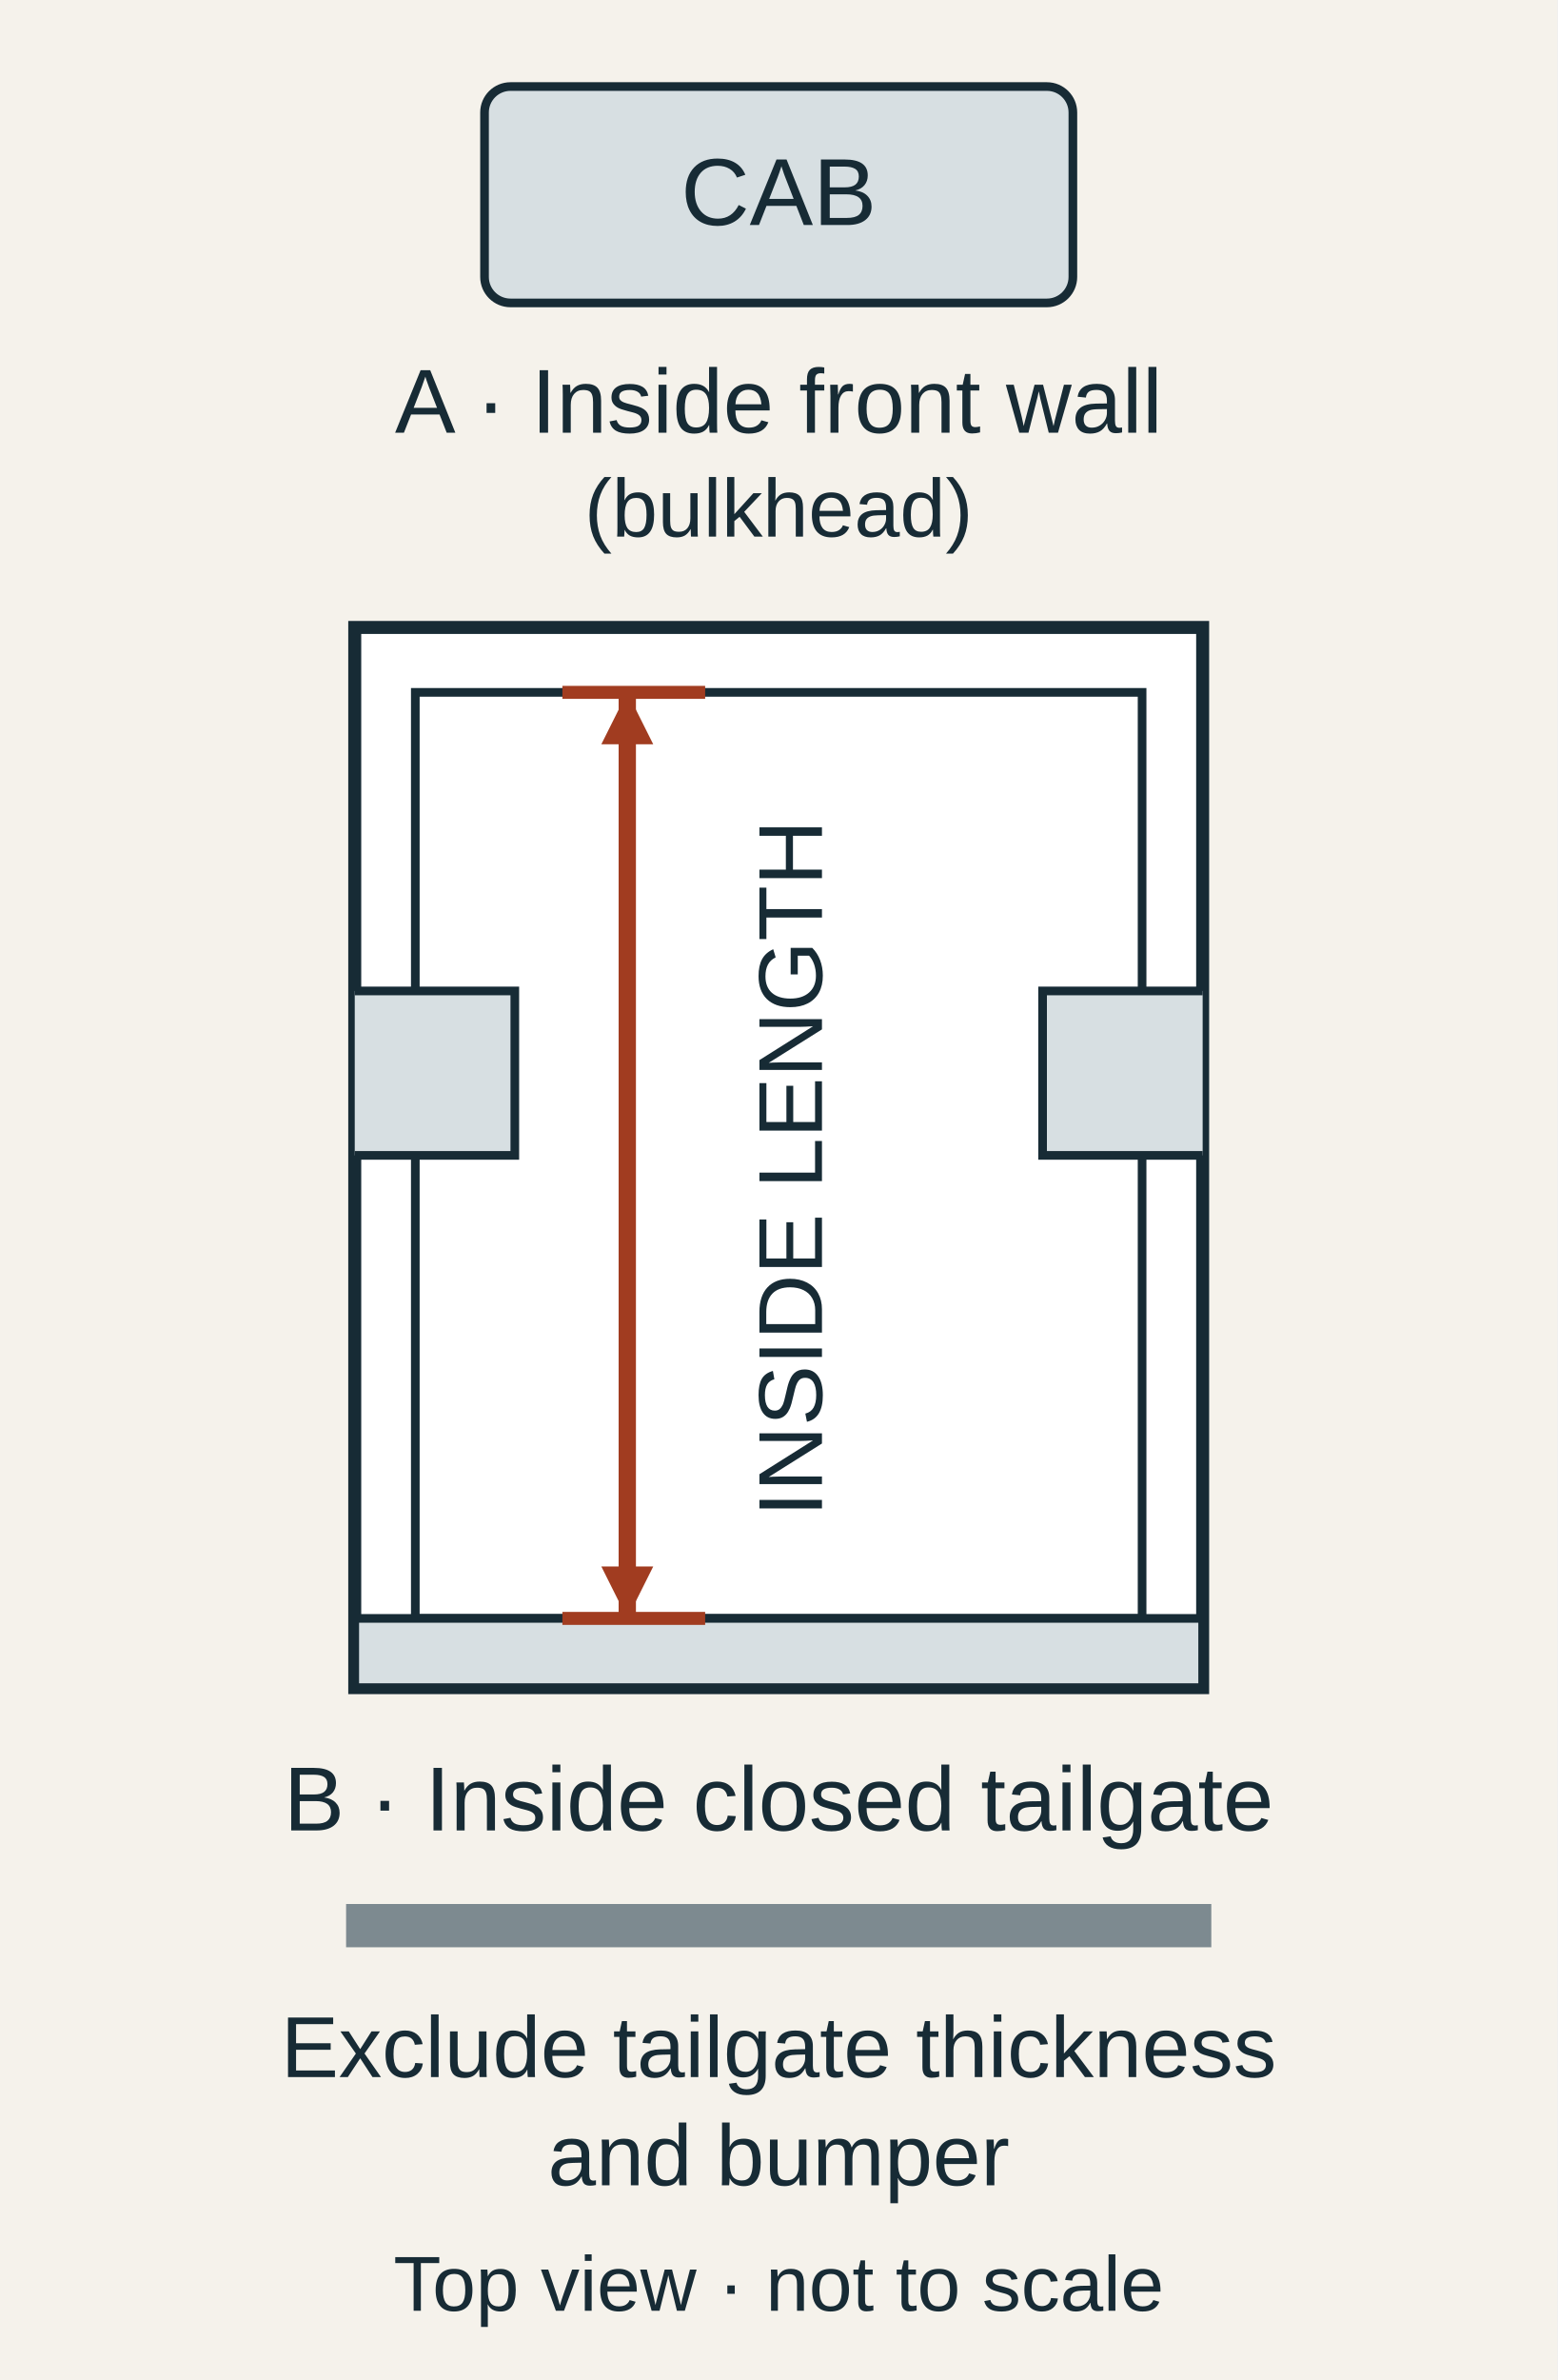
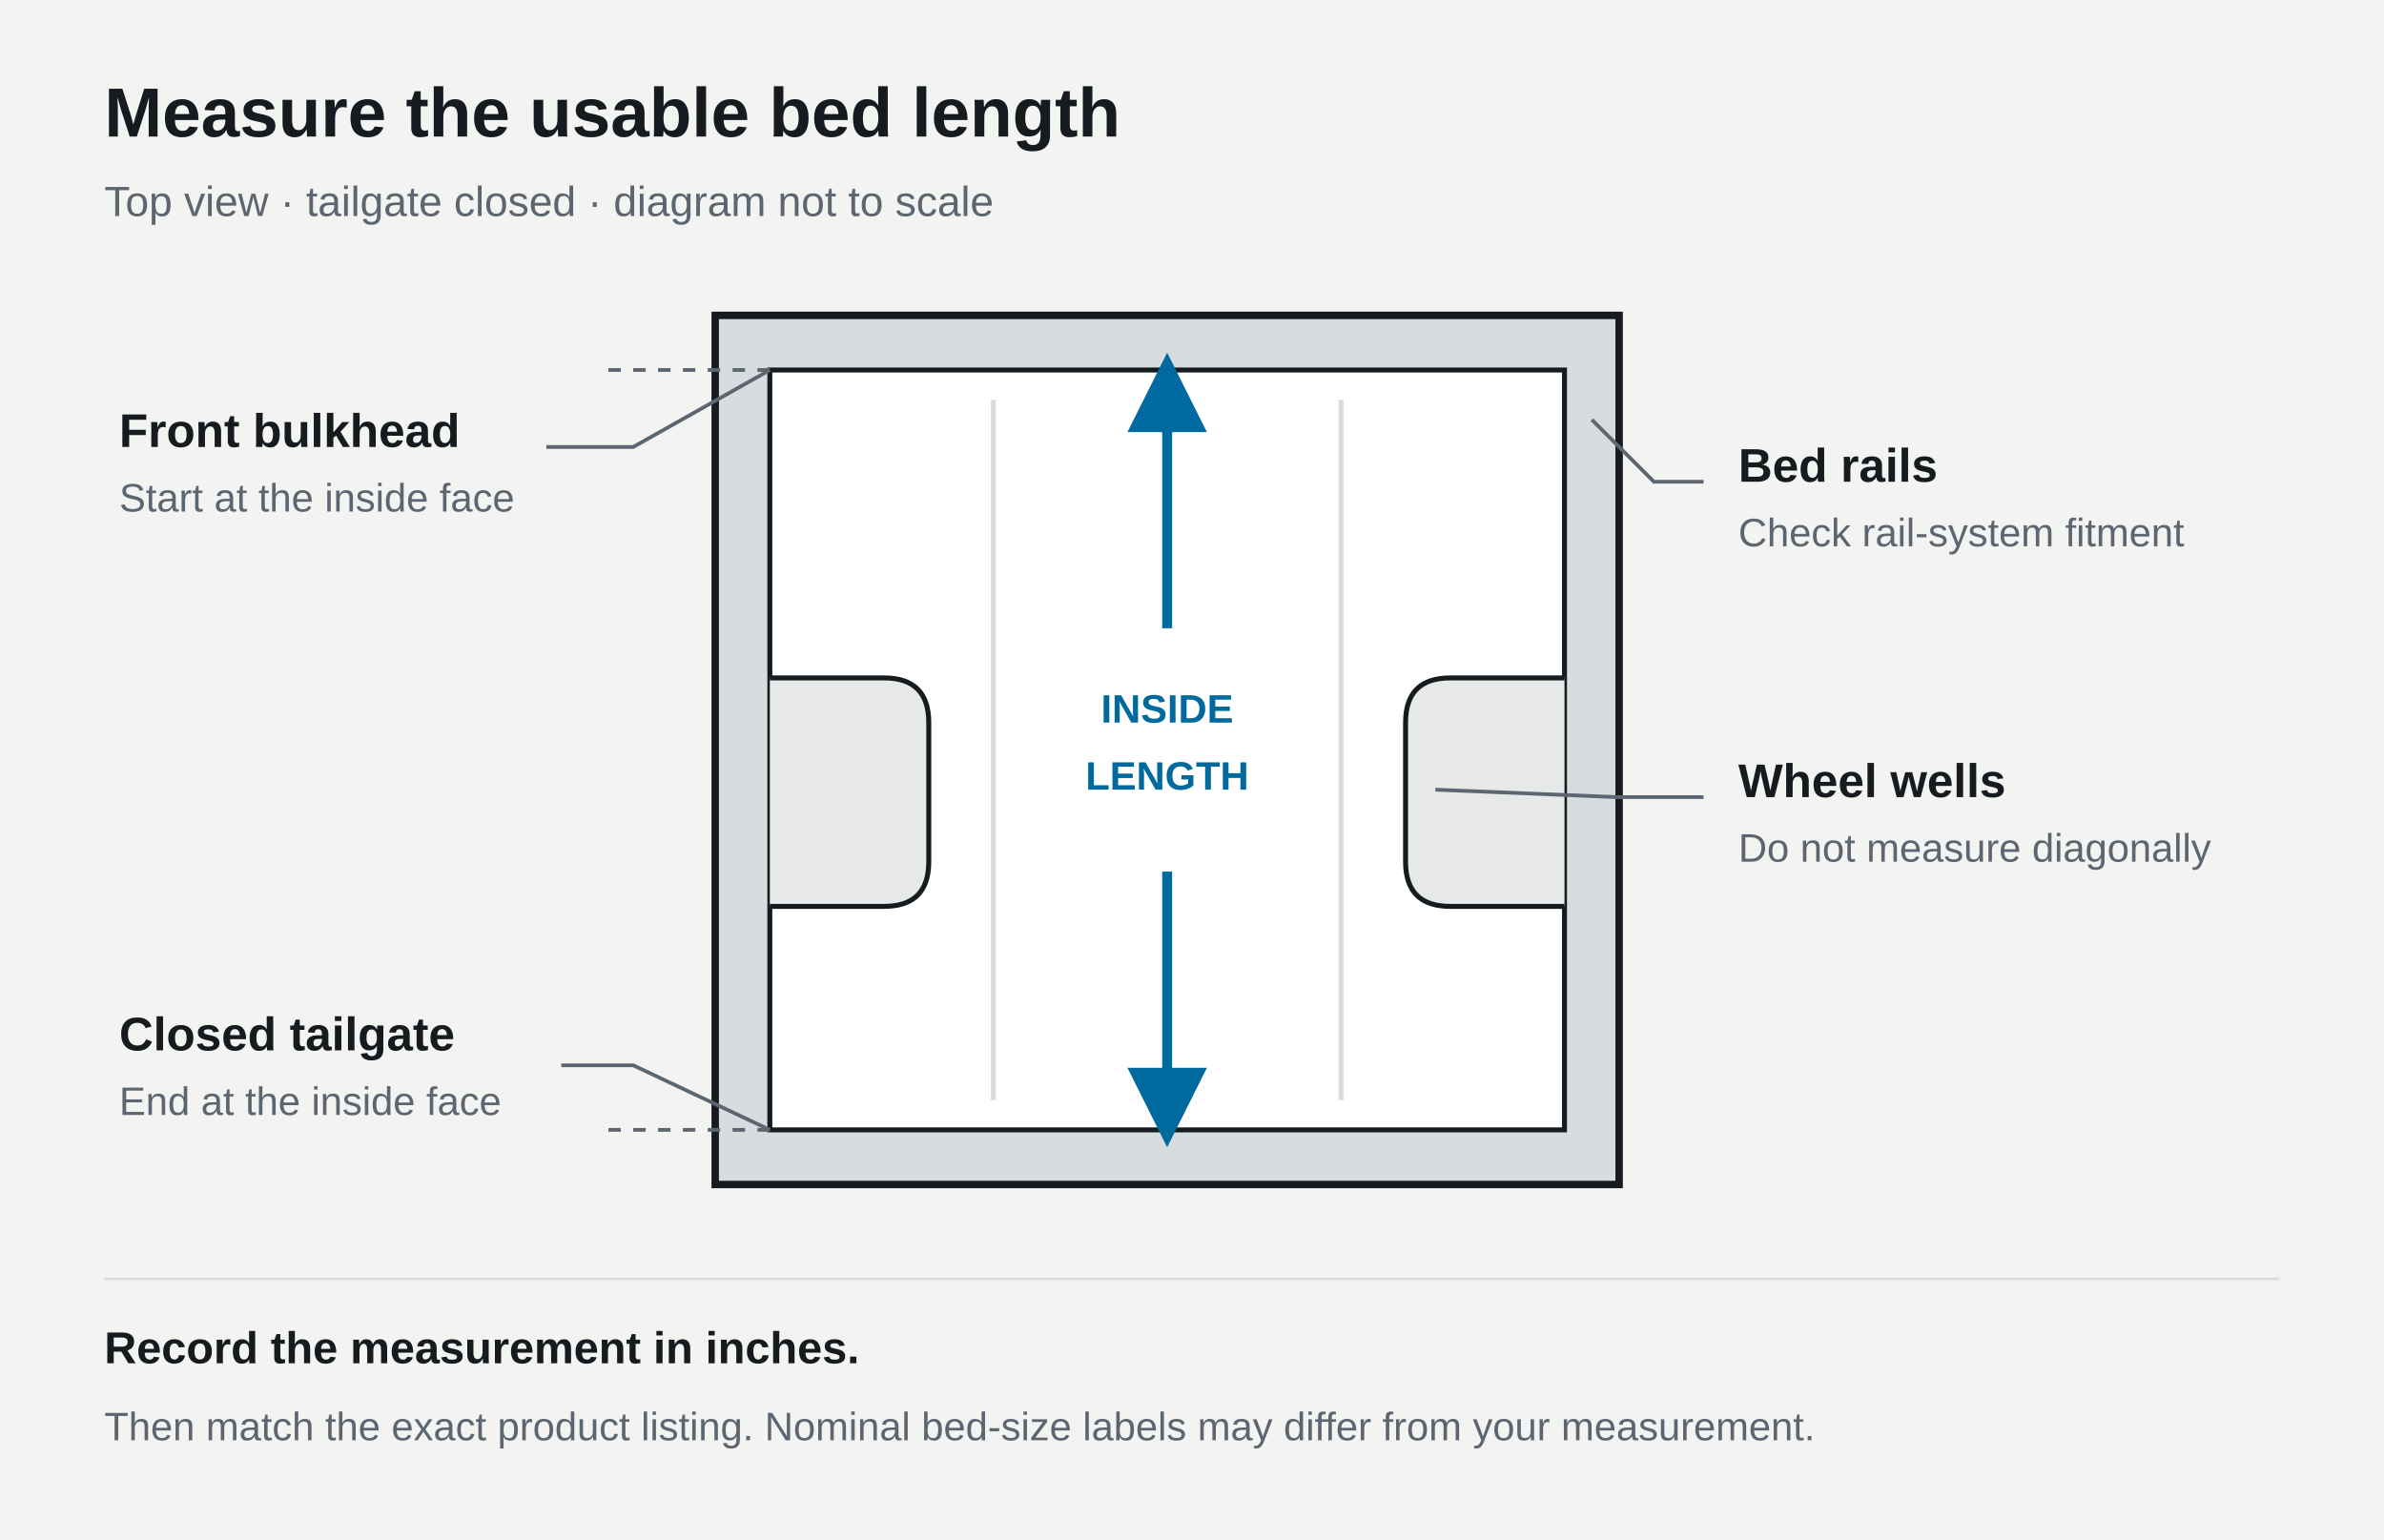
- <svg xmlns="http://www.w3.org/2000/svg" viewBox="0 0 360 550" role="img" aria-labelledby="title desc">
+ <svg xmlns="http://www.w3.org/2000/svg" viewBox="0 0 960 620" role="img" aria-labelledby="title desc">
  <defs>
-     <marker id="arrow" viewBox="0 0 10 10" refX="10" refY="5" markerWidth="12" markerHeight="12" markerUnits="userSpaceOnUse" orient="auto-start-reverse">
-       <path d="M0 0L10 5L0 10Z" fill="#a13c20" />
+     <marker id="arrow" viewBox="0 0 10 10" refX="5" refY="5" markerWidth="8" markerHeight="8" orient="auto-start-reverse">
+       <path d="M0 0 10 5 0 10z" fill="#006a9f" />
    </marker>
  </defs>
-   <rect width="360" height="550" fill="#f5f2eb" />
-   <g font-family="Arial, sans-serif" fill="#172b35">
-     <rect x="112" y="20" width="136" height="50" rx="6" fill="#d7dfe2" stroke="#172b35" stroke-width="2" />
-     <text x="180" y="52" text-anchor="middle" font-size="22">CAB</text>
-     <text x="180" y="100" text-anchor="middle" font-size="21">A · Inside front wall</text>
-     <text x="180" y="124" text-anchor="middle" font-size="19">(bulkhead)</text>
-     <path d="M82 145H278V390H82Z" fill="#fff" stroke="#172b35" stroke-width="3" />
-     <path d="M96 160H264V374H96Z" fill="none" stroke="#172b35" stroke-width="2" />
-     <path d="M82 229H119V267H82M278 229H241V267H278" fill="#d7dfe2" stroke="#172b35" stroke-width="2" />
-     <path d="M82 374H278V390H82Z" fill="#d7dfe2" stroke="#172b35" stroke-width="2" />
-     <path d="M145 160V374" stroke="#a13c20" stroke-width="4" marker-start="url(#arrow)" marker-end="url(#arrow)" />
-     <path d="M130 160H163M130 374H163" stroke="#a13c20" stroke-width="3" />
-     <text x="190" y="270" text-anchor="middle" font-size="21" transform="rotate(-90 190 270)">INSIDE LENGTH</text>
-     <text x="180" y="423" text-anchor="middle" font-size="21">B · Inside closed tailgate</text>
-     <path d="M80 445H280" stroke="#7d8a90" stroke-width="10" />
-     <text x="180" y="480" text-anchor="middle" font-size="20">Exclude tailgate thickness</text>
-     <text x="180" y="505" text-anchor="middle" font-size="20">and bumper</text>
-     <text x="180" y="534" text-anchor="middle" font-size="18">Top view · not to scale</text>
+   <rect width="960" height="620" fill="#f3f4f2" />
+   <g font-family="Arial,Helvetica,sans-serif" fill="#161b20">
+     <text x="42" y="55" font-size="28" font-weight="700">Measure the usable bed length</text>
+     <text x="42" y="87" font-size="17" fill="#5d6670">Top view · tailgate closed · diagram not to scale</text>
+     <rect x="288" y="127" width="364" height="350" fill="#d7dcdf" stroke="#161b20" stroke-width="3" />
+     <rect x="310" y="149" width="320" height="306" fill="#fff" stroke="#161b20" stroke-width="2" />
+     <path d="M310 273h46q18 0 18 18v56q0 18-18 18h-46M630 273h-46q-18 0-18 18v56q0 18 18 18h46" fill="#e6e9e8" stroke="#161b20" stroke-width="2" />
+     <path d="M400 161v282M540 161v282" stroke="#d7dcdf" stroke-width="2" />
+     <path d="M470 158v288" stroke="#006a9f" stroke-width="4" marker-start="url(#arrow)" marker-end="url(#arrow)" />
+     <path d="M310 149H243M310 455H243" stroke="#5d6670" stroke-width="1.5" stroke-dasharray="5 5" />
+     <text x="48" y="180" font-size="19" font-weight="700">Front bulkhead</text>
+     <text x="48" y="206" font-size="16" fill="#5d6670">Start at the inside face</text>
+     <path d="M220 180h35l55-31" fill="none" stroke="#5d6670" stroke-width="1.5" />
+     <text x="48" y="423" font-size="19" font-weight="700">Closed tailgate</text>
+     <text x="48" y="449" font-size="16" fill="#5d6670">End at the inside face</text>
+     <path d="M226 429h29l55 26" fill="none" stroke="#5d6670" stroke-width="1.5" />
+     <text x="700" y="194" font-size="19" font-weight="700">Bed rails</text>
+     <text x="700" y="220" font-size="16" fill="#5d6670">Check rail-system fitment</text>
+     <path d="M686 194h-20l-25-25" fill="none" stroke="#5d6670" stroke-width="1.5" />
+     <text x="700" y="321" font-size="19" font-weight="700">Wheel wells</text>
+     <text x="700" y="347" font-size="16" fill="#5d6670">Do not measure diagonally</text>
+     <path d="M686 321h-35l-73-3" fill="none" stroke="#5d6670" stroke-width="1.5" />
+     <rect x="430" y="253" width="80" height="98" fill="#fff" />
+     <text x="470" y="291" font-size="16" text-anchor="middle" fill="#006a9f" font-weight="700">INSIDE</text>
+     <text x="470" y="318" font-size="16" text-anchor="middle" fill="#006a9f" font-weight="700">LENGTH</text>
+     <path d="M42 515h876" stroke="#d7dcdf" />
+     <text x="42" y="549" font-size="18" font-weight="700">Record the measurement in inches.</text>
+     <text x="42" y="580" font-size="16" fill="#5d6670">Then match the exact product listing. Nominal bed-size labels may differ from your measurement.</text>
  </g>
</svg>
